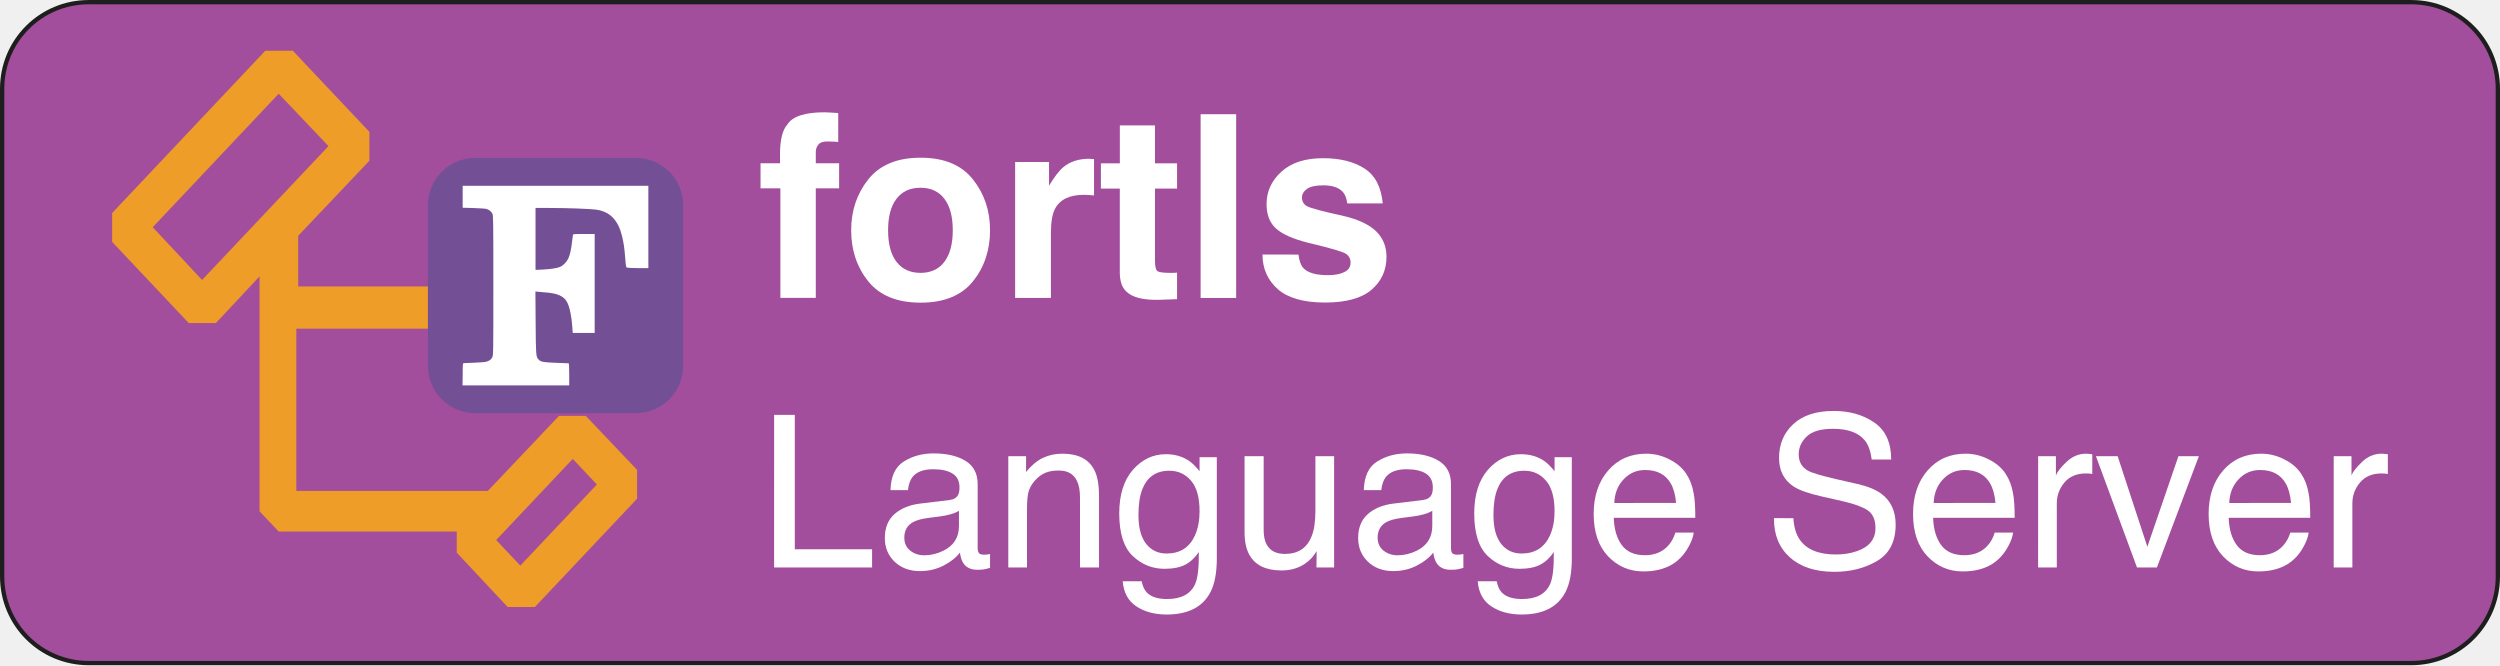
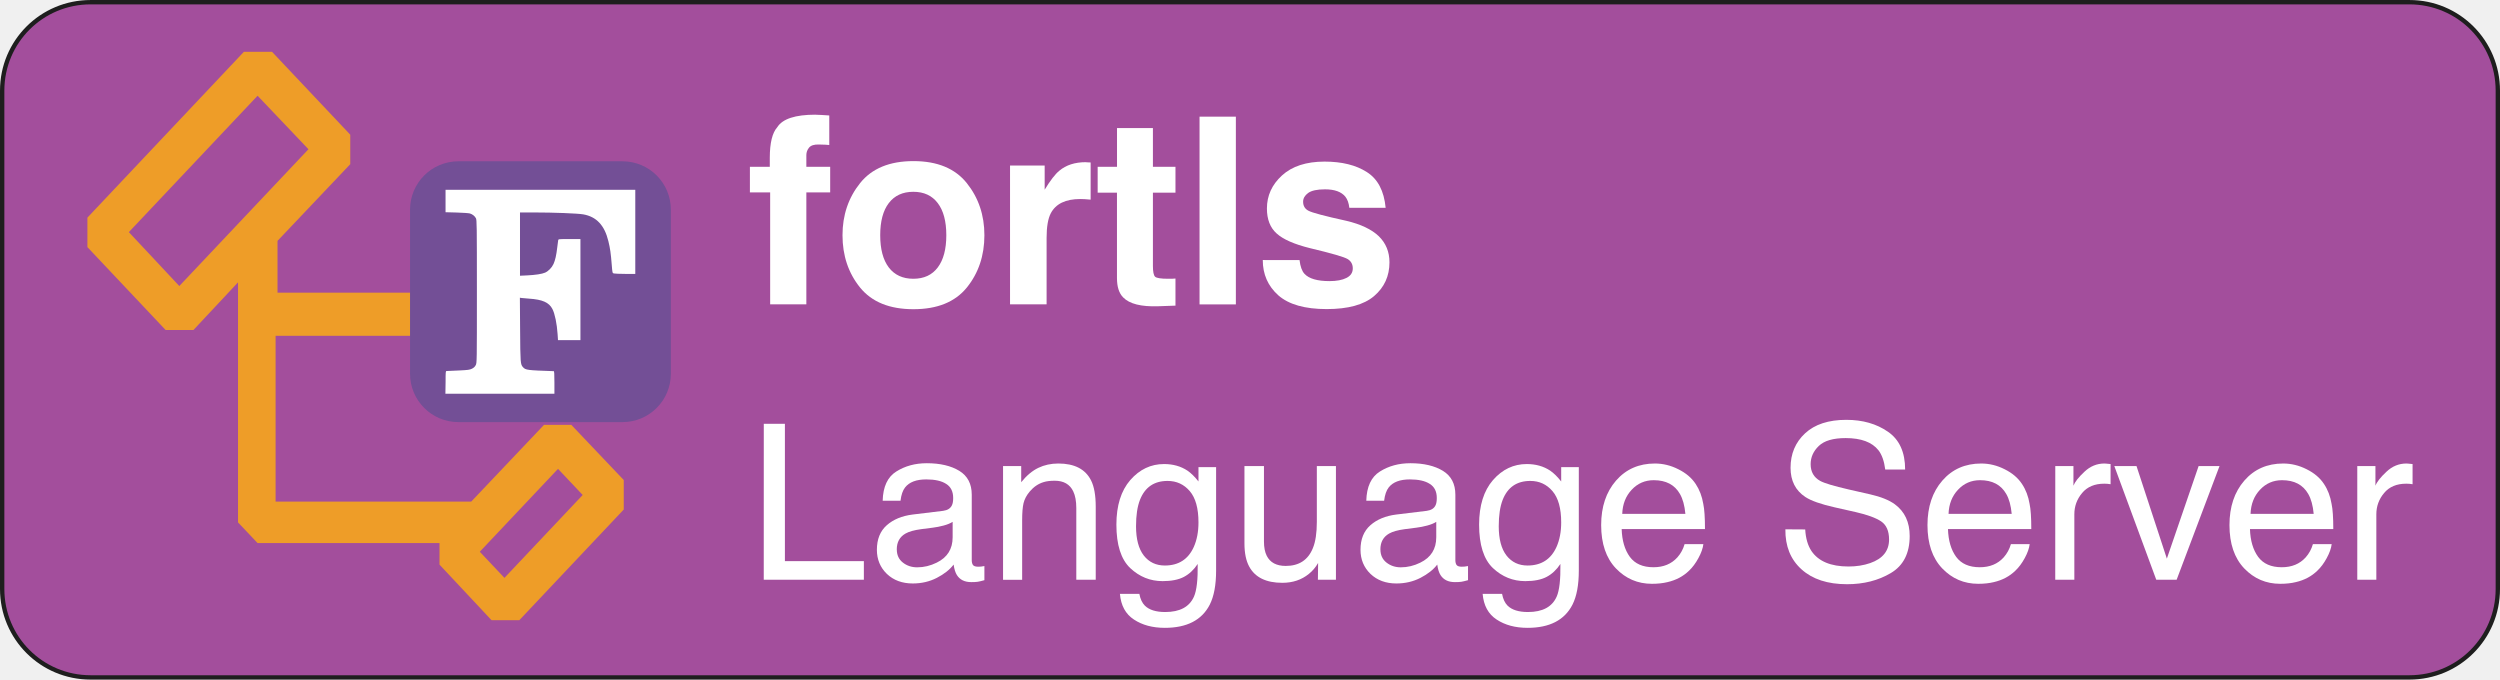
- <svg xmlns="http://www.w3.org/2000/svg" width="62.177mm" height="16.545mm" viewBox="0 0 62.177 16.545" version="1.1" id="svg69678">
+ <svg xmlns="http://www.w3.org/2000/svg" width="60.854mm" height="16.543mm" viewBox="0 0 60.854 16.543" version="1.1" id="svg69678">
  <defs id="defs69675" />
-   <g id="layer1" transform="translate(-65.80444,-210.2932)">
-     <g id="readme.fortls" transform="translate(34.11047,101.7867)">
+   <g id="layer1" transform="translate(-69.53746,-211.454)">
+     <g id="readme.fortls" transform="translate(37.8435,102.9464)">
      <g id="g38132">
-         <path id="rect63265" style="fill:#a34e9c;stroke:#1e1e1e;stroke-width:0.214;paint-order:stroke fill markers" d="M 33.901,108.614 H 91.664 c 1.164,0 2.1,0.937 2.1,2.1 v 12.13 c 0,1.163 -0.937,2.1 -2.1,2.1 H 33.901 c -1.164,0 -2.1,-0.937 -2.1,-2.1 v -12.13 c 0,-1.163 0.937,-2.1 2.1,-2.1 z" />
-         <g id="g47001" transform="translate(0.6772776)">
+         <path id="rect63265" style="fill:#a34e9c;stroke:#1e1e1e;stroke-width:0.212;paint-order:stroke fill markers" d="m 33.9,108.614 h 56.442 c 1.164,0 2.1,0.937 2.1,2.1 v 12.13 c 0,1.164 -0.937,2.1 -2.1,2.1 H 33.9 c -1.164,0 -2.1,-0.937 -2.1,-2.1 v -12.13 c 0,-1.164 0.937,-2.1 2.1,-2.1 z" />
+         <g id="g47001" transform="translate(0.01581868,1.9952192e-4)">
          <g id="g46783" transform="matrix(0.9138075,0,0,0.9138075,0.2452801,5.297549)">
            <path fill="currentColor" d="m 47.501,123.944 h 0.74 l 2.782,-2.948 v -0.785 l -1.396,-1.468 h -0.729 l -1.897,1.998 h -5.211 v -1.38 l 1.938,-2.043 v -0.785 l -2.084,-2.208 h -0.75 l -4.168,4.417 v 0.785 l 2.084,2.209 h 0.74 l 1.188,-1.27 v 6.394 l 0.521,0.551 h 4.846 v 0.574 l 1.386,1.48 h 0.74 l 2.782,-2.948 v -0.785 l -1.396,-1.469 h -0.729 l -1.938,2.043 h -5.211 v -4.417 h 4.366 v 0.529 z m 1.761,-4.031 0.657,0.696 -2.084,2.209 -0.657,-0.696 z m 0,5.521 0.657,0.696 -2.084,2.208 -0.657,-0.696 z m -10.088,-4.87 -1.344,-1.436 3.429,-3.633 1.355,1.425 z" id="path2-75" style="fill:#ee9d28;fill-opacity:1;stroke-width:1.073" />
            <path id="rect881" style="fill:#734f96;stroke-width:0.033" d="m 46.612,117.241 h 4.364 c 0.716,0 1.292,0.576 1.292,1.292 v 4.364 c 0,0.716 -0.576,1.292 -1.292,1.292 H 46.612 c -0.716,0 -1.292,-0.576 -1.292,-1.292 v -4.364 c 0,-0.716 0.576,-1.292 1.292,-1.292 z" />
            <path id="path1412" d="m 46.267,123.129 c 0,-0.276 0.002,-0.301 0.026,-0.301 0.014,-2.8e-4 0.157,-0.006 0.317,-0.014 0.258,-0.012 0.299,-0.018 0.36,-0.048 0.048,-0.024 0.078,-0.053 0.1,-0.095 0.031,-0.06 0.031,-0.073 0.031,-1.963 0,-1.776 -0.002,-1.906 -0.026,-1.95 -0.033,-0.06 -0.09,-0.105 -0.16,-0.127 -0.03,-0.009 -0.188,-0.02 -0.352,-0.025 l -0.297,-0.008 v -0.299 -0.299 h 2.527 2.527 v 1.121 1.121 l -0.267,-10e-4 c -0.147,-8.1e-4 -0.284,-0.006 -0.305,-0.012 -0.037,-0.01 -0.038,-0.014 -0.056,-0.243 -0.023,-0.293 -0.041,-0.423 -0.089,-0.618 -0.102,-0.422 -0.317,-0.651 -0.669,-0.713 -0.147,-0.026 -0.791,-0.051 -1.32,-0.051 l -0.365,-2.9e-4 v 0.843 0.843 l 0.192,-0.009 c 0.219,-0.011 0.392,-0.037 0.475,-0.073 0.089,-0.038 0.182,-0.134 0.226,-0.231 0.046,-0.102 0.076,-0.236 0.1,-0.446 0.009,-0.083 0.02,-0.166 0.024,-0.184 0.007,-0.034 0.008,-0.034 0.3,-0.034 h 0.293 v 1.346 1.346 h -0.299 -0.299 l -0.01,-0.155 c -0.018,-0.281 -0.073,-0.548 -0.139,-0.675 -0.09,-0.174 -0.267,-0.252 -0.623,-0.275 -0.079,-0.005 -0.165,-0.013 -0.193,-0.017 l -0.05,-0.007 0.006,0.847 c 0.006,0.893 0.009,0.928 0.077,1.003 0.07,0.077 0.11,0.082 0.818,0.106 0.014,4.5e-4 0.019,0.071 0.019,0.301 v 0.301 h -1.452 -1.452 z" style="fill:#ffffff;stroke-width:0.033" />
          </g>
          <g aria-label="fortls Language Server" id="text35124" style="font-size:7.056px;line-height:0.95;font-family:Helvetica;-inkscape-font-specification:Helvetica;fill:#ffffff;stroke-width:0.265">
-             <path d="m 51.526,111.3 q 0.084,0 0.152,0.006 0.068,0.003 0.186,0.012 v 0.719 q -0.074,-0.009 -0.251,-0.012 -0.174,-0.006 -0.242,0.077 -0.065,0.081 -0.065,0.18 0,0.099 0,0.285 h 0.58 v 0.623 h -0.58 v 2.725 h -0.881 v -2.725 h -0.493 v -0.623 h 0.484 v -0.217 q 0,-0.543 0.183,-0.747 0.192,-0.304 0.927,-0.304 z" style="font-weight:bold;font-size:6.35px" id="path6214" />
-             <path d="m 53.91,115.293 q 0.388,0 0.595,-0.276 0.208,-0.276 0.208,-0.784 0,-0.508 -0.208,-0.781 -0.208,-0.276 -0.595,-0.276 -0.388,0 -0.598,0.276 -0.208,0.273 -0.208,0.781 0,0.508 0.208,0.784 0.211,0.276 0.598,0.276 z m 1.73,-1.06 q 0,0.744 -0.428,1.274 -0.428,0.527 -1.299,0.527 -0.871,0 -1.299,-0.527 -0.428,-0.53 -0.428,-1.274 0,-0.732 0.428,-1.268 0.428,-0.536 1.299,-0.536 0.871,0 1.299,0.536 0.428,0.536 0.428,1.268 z m -1.727,-1.786 z" style="font-weight:bold;font-size:6.35px" id="path6216" />
-             <path d="m 58.108,112.456 q 0.025,0 0.04,0.003 0.019,0 0.078,0.003 v 0.905 q -0.084,-0.009 -0.149,-0.012 -0.065,-0.003 -0.105,-0.003 -0.533,0 -0.716,0.347 -0.102,0.195 -0.102,0.602 v 1.615 h -0.89 v -3.38 h 0.843 v 0.589 q 0.205,-0.338 0.357,-0.462 0.248,-0.208 0.645,-0.208 z" style="font-weight:bold;font-size:6.35px" id="path6218" />
-             <path d="m 58.397,113.197 v -0.629 h 0.471 v -0.943 h 0.874 v 0.943 h 0.549 v 0.629 h -0.549 v 1.786 q 0,0.208 0.053,0.26 0.053,0.05 0.322,0.05 0.04,0 0.084,0 0.047,-0.003 0.09,-0.006 v 0.66 l -0.419,0.015 q -0.626,0.022 -0.856,-0.217 -0.149,-0.152 -0.149,-0.468 v -2.08 z" style="font-weight:bold;font-size:6.35px" id="path6220" />
-             <path d="m 61.761,115.917 h -0.884 v -4.57 h 0.884 z" style="font-weight:bold;font-size:6.35px" id="path6222" />
-             <path d="m 63.311,114.838 q 0.028,0.236 0.121,0.335 0.164,0.177 0.608,0.177 0.26,0 0.412,-0.077 0.155,-0.077 0.155,-0.233 0,-0.149 -0.124,-0.226 -0.124,-0.077 -0.921,-0.267 -0.574,-0.143 -0.809,-0.357 -0.236,-0.211 -0.236,-0.608 0,-0.468 0.366,-0.803 0.369,-0.338 1.036,-0.338 0.633,0 1.029,0.254 0.4,0.251 0.459,0.871 h -0.884 q -0.019,-0.171 -0.096,-0.27 -0.146,-0.18 -0.496,-0.18 -0.288,0 -0.412,0.09 -0.121,0.09 -0.121,0.211 0,0.152 0.13,0.22 0.13,0.071 0.921,0.245 0.527,0.124 0.791,0.375 0.26,0.254 0.26,0.636 0,0.502 -0.375,0.822 -0.372,0.316 -1.153,0.316 -0.797,0 -1.178,-0.335 -0.378,-0.338 -0.378,-0.859 z m 0.676,-2.391 z" style="font-weight:bold;font-size:6.35px" id="path6224" />
-             <path d="m 50.27,118.824 h 0.514 v 3.343 h 1.922 v 0.452 h -2.437 z" style="font-size:5.292px" id="path6226" />
-             <path d="m 53.508,121.883 q 0,0.202 0.147,0.318 0.147,0.116 0.349,0.116 0.245,0 0.475,-0.114 0.388,-0.189 0.388,-0.618 v -0.375 q -0.085,0.054 -0.22,0.09 -0.134,0.036 -0.264,0.052 l -0.282,0.036 q -0.253,0.034 -0.38,0.106 -0.214,0.121 -0.214,0.388 z m 1.127,-0.941 q 0.16,-0.021 0.214,-0.134 0.031,-0.062 0.031,-0.178 0,-0.238 -0.171,-0.344 -0.168,-0.109 -0.483,-0.109 -0.364,0 -0.517,0.196 -0.085,0.109 -0.111,0.323 H 53.164 q 0.013,-0.512 0.331,-0.711 0.32,-0.202 0.742,-0.202 0.488,0 0.793,0.186 0.302,0.186 0.302,0.579 v 1.594 q 0,0.072 0.028,0.116 0.031,0.044 0.127,0.044 0.031,0 0.07,-0.003 0.039,-0.005 0.083,-0.013 v 0.344 q -0.109,0.031 -0.165,0.039 -0.057,0.008 -0.155,0.008 -0.24,0 -0.349,-0.171 -0.057,-0.09 -0.08,-0.256 -0.142,0.186 -0.408,0.323 -0.266,0.137 -0.587,0.137 -0.385,0 -0.63,-0.233 -0.243,-0.235 -0.243,-0.587 0,-0.385 0.24,-0.597 0.24,-0.212 0.63,-0.261 z m -0.385,-1.158 z" style="font-size:5.292px" id="path6228" />
-             <path d="m 56.094,119.852 h 0.442 v 0.393 q 0.196,-0.243 0.416,-0.349 0.22,-0.106 0.488,-0.106 0.589,0 0.796,0.411 0.114,0.225 0.114,0.643 v 1.775 h -0.473 v -1.744 q 0,-0.253 -0.075,-0.408 -0.124,-0.258 -0.45,-0.258 -0.165,0 -0.271,0.034 -0.191,0.057 -0.336,0.227 -0.116,0.137 -0.152,0.284 -0.034,0.145 -0.034,0.416 v 1.45 h -0.465 z m 1.093,-0.067 z" style="font-size:5.292px" id="path6230" />
-             <path d="m 60.014,119.803 q 0.326,0 0.568,0.16 0.132,0.09 0.269,0.264 v -0.349 h 0.429 v 2.517 q 0,0.527 -0.155,0.832 -0.289,0.563 -1.093,0.563 -0.447,0 -0.752,-0.202 -0.305,-0.199 -0.341,-0.625 h 0.473 q 0.034,0.186 0.134,0.287 0.158,0.155 0.496,0.155 0.535,0 0.7,-0.377 0.098,-0.222 0.09,-0.793 -0.14,0.212 -0.336,0.315 -0.196,0.103 -0.519,0.103 -0.45,0 -0.788,-0.318 -0.336,-0.32 -0.336,-1.057 0,-0.695 0.338,-1.085 0.341,-0.39 0.822,-0.39 z m 0.837,1.421 q 0,-0.514 -0.212,-0.762 -0.212,-0.248 -0.54,-0.248 -0.491,0 -0.672,0.46 -0.096,0.245 -0.096,0.643 0,0.468 0.189,0.713 0.191,0.243 0.512,0.243 0.501,0 0.705,-0.452 0.114,-0.256 0.114,-0.597 z m -0.783,-1.439 z" style="font-size:5.292px" id="path6232" />
-             <path d="m 62.445,119.852 v 1.837 q 0,0.212 0.067,0.346 0.124,0.248 0.463,0.248 0.486,0 0.661,-0.434 0.096,-0.233 0.096,-0.638 v -1.359 h 0.465 v 2.767 h -0.439 l 0.005,-0.408 q -0.09,0.158 -0.225,0.266 -0.266,0.217 -0.646,0.217 -0.592,0 -0.806,-0.395 -0.116,-0.212 -0.116,-0.566 v -1.881 z m 0.638,-0.067 z" style="font-size:5.292px" id="path6234" />
-             <path d="m 65.28,121.883 q 0,0.202 0.147,0.318 0.147,0.116 0.349,0.116 0.245,0 0.475,-0.114 0.388,-0.189 0.388,-0.618 v -0.375 q -0.085,0.054 -0.22,0.09 -0.134,0.036 -0.264,0.052 l -0.282,0.036 q -0.253,0.034 -0.38,0.106 -0.214,0.121 -0.214,0.388 z m 1.127,-0.941 q 0.16,-0.021 0.214,-0.134 0.031,-0.062 0.031,-0.178 0,-0.238 -0.171,-0.344 -0.168,-0.109 -0.483,-0.109 -0.364,0 -0.517,0.196 -0.085,0.109 -0.111,0.323 h -0.434 q 0.013,-0.512 0.331,-0.711 0.32,-0.202 0.742,-0.202 0.488,0 0.793,0.186 0.302,0.186 0.302,0.579 v 1.594 q 0,0.072 0.028,0.116 0.031,0.044 0.127,0.044 0.031,0 0.07,-0.003 0.039,-0.005 0.083,-0.013 v 0.344 q -0.109,0.031 -0.165,0.039 -0.057,0.008 -0.155,0.008 -0.24,0 -0.349,-0.171 -0.057,-0.09 -0.08,-0.256 -0.142,0.186 -0.408,0.323 -0.266,0.137 -0.587,0.137 -0.385,0 -0.63,-0.233 -0.243,-0.235 -0.243,-0.587 0,-0.385 0.24,-0.597 0.24,-0.212 0.63,-0.261 z m -0.385,-1.158 z" style="font-size:5.292px" id="path6236" />
-             <path d="m 68.843,119.803 q 0.326,0 0.568,0.16 0.132,0.09 0.269,0.264 v -0.349 h 0.429 v 2.517 q 0,0.527 -0.155,0.832 -0.289,0.563 -1.093,0.563 -0.447,0 -0.752,-0.202 -0.305,-0.199 -0.341,-0.625 h 0.473 q 0.034,0.186 0.134,0.287 0.158,0.155 0.496,0.155 0.535,0 0.7,-0.377 0.098,-0.222 0.09,-0.793 -0.14,0.212 -0.336,0.315 -0.196,0.103 -0.519,0.103 -0.45,0 -0.788,-0.318 -0.336,-0.32 -0.336,-1.057 0,-0.695 0.338,-1.085 0.341,-0.39 0.822,-0.39 z m 0.837,1.421 q 0,-0.514 -0.212,-0.762 -0.212,-0.248 -0.54,-0.248 -0.491,0 -0.672,0.46 -0.096,0.245 -0.096,0.643 0,0.468 0.189,0.713 0.191,0.243 0.512,0.243 0.501,0 0.705,-0.452 0.114,-0.256 0.114,-0.597 z m -0.783,-1.439 z" style="font-size:5.292px" id="path6238" />
-             <path d="m 71.961,119.79 q 0.295,0 0.571,0.14 0.276,0.137 0.421,0.357 0.14,0.209 0.186,0.488 0.041,0.191 0.041,0.61 h -2.028 q 0.013,0.421 0.199,0.677 0.186,0.253 0.576,0.253 0.364,0 0.581,-0.24 0.124,-0.14 0.176,-0.323 h 0.457 q -0.018,0.152 -0.121,0.341 -0.101,0.186 -0.227,0.305 -0.212,0.207 -0.525,0.279 -0.168,0.041 -0.38,0.041 -0.517,0 -0.876,-0.375 -0.359,-0.377 -0.359,-1.054 0,-0.667 0.362,-1.083 0.362,-0.416 0.946,-0.416 z m 0.742,1.225 q -0.028,-0.302 -0.132,-0.483 -0.191,-0.336 -0.638,-0.336 -0.32,0 -0.537,0.233 -0.217,0.23 -0.23,0.587 z m -0.785,-1.23 z" style="font-size:5.292px" id="path6240" />
-             <path d="m 75.62,121.395 q 0.018,0.323 0.152,0.525 0.256,0.377 0.902,0.377 0.289,0 0.527,-0.083 0.46,-0.16 0.46,-0.574 0,-0.31 -0.194,-0.442 -0.196,-0.129 -0.615,-0.225 l -0.514,-0.116 q -0.504,-0.114 -0.713,-0.251 -0.362,-0.238 -0.362,-0.711 0,-0.512 0.354,-0.84 0.354,-0.328 1.003,-0.328 0.597,0 1.013,0.289 0.419,0.287 0.419,0.92 H 77.568 q -0.039,-0.305 -0.165,-0.468 -0.235,-0.297 -0.798,-0.297 -0.455,0 -0.654,0.191 -0.199,0.191 -0.199,0.444 0,0.279 0.233,0.408 0.152,0.083 0.69,0.207 l 0.532,0.121 q 0.385,0.088 0.594,0.24 0.362,0.266 0.362,0.773 0,0.63 -0.46,0.902 -0.457,0.271 -1.065,0.271 -0.708,0 -1.108,-0.362 -0.4,-0.359 -0.393,-0.974 z m 1.039,-2.674 z" style="font-size:5.292px" id="path6242" />
-             <path d="m 79.904,119.79 q 0.295,0 0.571,0.14 0.276,0.137 0.421,0.357 0.14,0.209 0.186,0.488 0.041,0.191 0.041,0.61 h -2.028 q 0.013,0.421 0.199,0.677 0.186,0.253 0.576,0.253 0.364,0 0.581,-0.24 0.124,-0.14 0.176,-0.323 h 0.457 q -0.018,0.152 -0.121,0.341 -0.101,0.186 -0.227,0.305 -0.212,0.207 -0.525,0.279 -0.168,0.041 -0.38,0.041 -0.517,0 -0.876,-0.375 -0.359,-0.377 -0.359,-1.054 0,-0.667 0.362,-1.083 0.362,-0.416 0.946,-0.416 z m 0.742,1.225 q -0.028,-0.302 -0.132,-0.483 -0.191,-0.336 -0.638,-0.336 -0.32,0 -0.537,0.233 -0.217,0.23 -0.23,0.587 z m -0.785,-1.23 z" style="font-size:5.292px" id="path6244" />
-             <path d="m 81.707,119.852 h 0.442 v 0.478 q 0.054,-0.14 0.266,-0.338 0.212,-0.202 0.488,-0.202 0.013,0 0.044,0.003 0.031,0.003 0.106,0.01 v 0.491 q -0.041,-0.008 -0.078,-0.01 -0.034,-0.003 -0.075,-0.003 -0.351,0 -0.54,0.227 -0.189,0.225 -0.189,0.519 v 1.592 h -0.465 z" style="font-size:5.292px" id="path6246" />
-             <path d="m 83.684,119.852 0.739,2.253 0.773,-2.253 h 0.509 l -1.044,2.767 h -0.496 l -1.021,-2.767 z" style="font-size:5.292px" id="path6248" />
-             <path d="m 87.255,119.79 q 0.295,0 0.571,0.14 0.276,0.137 0.421,0.357 0.14,0.209 0.186,0.488 0.041,0.191 0.041,0.61 h -2.028 q 0.013,0.421 0.199,0.677 0.186,0.253 0.576,0.253 0.364,0 0.581,-0.24 0.124,-0.14 0.176,-0.323 h 0.457 q -0.018,0.152 -0.121,0.341 -0.101,0.186 -0.227,0.305 -0.212,0.207 -0.525,0.279 -0.168,0.041 -0.38,0.041 -0.517,0 -0.876,-0.375 -0.359,-0.377 -0.359,-1.054 0,-0.667 0.362,-1.083 0.362,-0.416 0.946,-0.416 z m 0.742,1.225 q -0.028,-0.302 -0.132,-0.483 -0.191,-0.336 -0.638,-0.336 -0.32,0 -0.537,0.233 -0.217,0.23 -0.23,0.587 z m -0.785,-1.23 z" style="font-size:5.292px" id="path6250" />
-             <path d="m 89.058,119.852 h 0.442 v 0.478 q 0.054,-0.14 0.266,-0.338 0.212,-0.202 0.488,-0.202 0.013,0 0.044,0.003 0.031,0.003 0.106,0.01 v 0.491 q -0.041,-0.008 -0.078,-0.01 -0.034,-0.003 -0.075,-0.003 -0.351,0 -0.54,0.227 -0.189,0.225 -0.189,0.519 v 1.592 H 89.058 Z" style="font-size:5.292px" id="path6252" />
+             <path d="m 51.526,111.3 q 0.084,0 0.152,0.006 0.068,0.003 0.186,0.012 v 0.719 q -0.074,-0.009 -0.251,-0.012 -0.174,-0.006 -0.242,0.077 -0.065,0.081 -0.065,0.18 0,0.099 0,0.285 h 0.58 v 0.623 h -0.58 v 2.725 h -0.881 v -2.725 h -0.493 v -0.623 h 0.484 v -0.217 q 0,-0.543 0.183,-0.747 0.192,-0.304 0.927,-0.304 z" style="font-weight:bold;font-size:6.35px" id="path1937" />
+             <path d="m 53.91,115.293 q 0.388,0 0.595,-0.276 0.208,-0.276 0.208,-0.784 0,-0.508 -0.208,-0.781 -0.208,-0.276 -0.595,-0.276 -0.388,0 -0.598,0.276 -0.208,0.273 -0.208,0.781 0,0.508 0.208,0.784 0.211,0.276 0.598,0.276 z m 1.73,-1.06 q 0,0.744 -0.428,1.274 -0.428,0.527 -1.299,0.527 -0.871,0 -1.299,-0.527 -0.428,-0.53 -0.428,-1.274 0,-0.732 0.428,-1.268 0.428,-0.536 1.299,-0.536 0.871,0 1.299,0.536 0.428,0.536 0.428,1.268 z m -1.727,-1.786 z" style="font-weight:bold;font-size:6.35px" id="path1939" />
+             <path d="m 58.108,112.456 q 0.025,0 0.04,0.003 0.019,0 0.078,0.003 v 0.905 q -0.084,-0.009 -0.149,-0.012 -0.065,-0.003 -0.105,-0.003 -0.533,0 -0.716,0.347 -0.102,0.195 -0.102,0.602 v 1.615 h -0.89 v -3.38 h 0.843 v 0.589 q 0.205,-0.338 0.357,-0.462 0.248,-0.208 0.645,-0.208 z" style="font-weight:bold;font-size:6.35px" id="path1941" />
+             <path d="m 58.397,113.197 v -0.629 h 0.471 v -0.943 h 0.874 v 0.943 h 0.549 v 0.629 h -0.549 v 1.786 q 0,0.208 0.053,0.26 0.053,0.05 0.322,0.05 0.04,0 0.084,0 0.047,-0.003 0.09,-0.006 v 0.66 l -0.419,0.015 q -0.626,0.022 -0.856,-0.217 -0.149,-0.152 -0.149,-0.468 v -2.08 z" style="font-weight:bold;font-size:6.35px" id="path1943" />
+             <path d="m 61.761,115.917 h -0.884 v -4.57 h 0.884 z" style="font-weight:bold;font-size:6.35px" id="path1945" />
+             <path d="m 63.311,114.838 q 0.028,0.236 0.121,0.335 0.164,0.177 0.608,0.177 0.26,0 0.412,-0.077 0.155,-0.077 0.155,-0.233 0,-0.149 -0.124,-0.226 -0.124,-0.077 -0.921,-0.267 -0.574,-0.143 -0.809,-0.357 -0.236,-0.211 -0.236,-0.608 0,-0.468 0.366,-0.803 0.369,-0.338 1.036,-0.338 0.633,0 1.029,0.254 0.4,0.251 0.459,0.871 h -0.884 q -0.019,-0.171 -0.096,-0.27 -0.146,-0.18 -0.496,-0.18 -0.288,0 -0.412,0.09 -0.121,0.09 -0.121,0.211 0,0.152 0.13,0.22 0.13,0.071 0.921,0.245 0.527,0.124 0.791,0.375 0.26,0.254 0.26,0.636 0,0.502 -0.375,0.822 -0.372,0.316 -1.153,0.316 -0.797,0 -1.178,-0.335 -0.378,-0.338 -0.378,-0.859 z m 0.676,-2.391 z" style="font-weight:bold;font-size:6.35px" id="path1947" />
+             <path d="m 50.27,118.824 h 0.514 v 3.343 h 1.922 v 0.452 h -2.437 z" style="font-size:5.292px" id="path1949" />
+             <path d="m 53.508,121.883 q 0,0.202 0.147,0.318 0.147,0.116 0.349,0.116 0.245,0 0.475,-0.114 0.388,-0.189 0.388,-0.618 v -0.375 q -0.085,0.054 -0.22,0.09 -0.134,0.036 -0.264,0.052 l -0.282,0.036 q -0.253,0.034 -0.38,0.106 -0.214,0.121 -0.214,0.388 z m 1.127,-0.941 q 0.16,-0.021 0.214,-0.134 0.031,-0.062 0.031,-0.178 0,-0.238 -0.171,-0.344 -0.168,-0.109 -0.483,-0.109 -0.364,0 -0.517,0.196 -0.085,0.109 -0.111,0.323 H 53.164 q 0.013,-0.512 0.331,-0.711 0.32,-0.202 0.742,-0.202 0.488,0 0.793,0.186 0.302,0.186 0.302,0.579 v 1.594 q 0,0.072 0.028,0.116 0.031,0.044 0.127,0.044 0.031,0 0.07,-0.003 0.039,-0.005 0.083,-0.013 v 0.344 q -0.109,0.031 -0.165,0.039 -0.057,0.008 -0.155,0.008 -0.24,0 -0.349,-0.171 -0.057,-0.09 -0.08,-0.256 -0.142,0.186 -0.408,0.323 -0.266,0.137 -0.587,0.137 -0.385,0 -0.63,-0.233 -0.243,-0.235 -0.243,-0.587 0,-0.385 0.24,-0.597 0.24,-0.212 0.63,-0.261 z m -0.385,-1.158 z" style="font-size:5.292px" id="path1951" />
+             <path d="m 56.094,119.852 h 0.442 v 0.393 q 0.196,-0.243 0.416,-0.349 0.22,-0.106 0.488,-0.106 0.589,0 0.796,0.411 0.114,0.225 0.114,0.643 v 1.775 h -0.473 v -1.744 q 0,-0.253 -0.075,-0.408 -0.124,-0.258 -0.45,-0.258 -0.165,0 -0.271,0.034 -0.191,0.057 -0.336,0.227 -0.116,0.137 -0.152,0.284 -0.034,0.145 -0.034,0.416 v 1.45 h -0.465 z m 1.093,-0.067 z" style="font-size:5.292px" id="path1953" />
+             <path d="m 60.014,119.803 q 0.326,0 0.568,0.16 0.132,0.09 0.269,0.264 v -0.349 h 0.429 v 2.517 q 0,0.527 -0.155,0.832 -0.289,0.563 -1.093,0.563 -0.447,0 -0.752,-0.202 -0.305,-0.199 -0.341,-0.625 h 0.473 q 0.034,0.186 0.134,0.287 0.158,0.155 0.496,0.155 0.535,0 0.7,-0.377 0.098,-0.222 0.09,-0.793 -0.14,0.212 -0.336,0.315 -0.196,0.103 -0.519,0.103 -0.45,0 -0.788,-0.318 -0.336,-0.32 -0.336,-1.057 0,-0.695 0.338,-1.085 0.341,-0.39 0.822,-0.39 z m 0.837,1.421 q 0,-0.514 -0.212,-0.762 -0.212,-0.248 -0.54,-0.248 -0.491,0 -0.672,0.46 -0.096,0.245 -0.096,0.643 0,0.468 0.189,0.713 0.191,0.243 0.512,0.243 0.501,0 0.705,-0.452 0.114,-0.256 0.114,-0.597 z m -0.783,-1.439 z" style="font-size:5.292px" id="path1955" />
+             <path d="m 62.445,119.852 v 1.837 q 0,0.212 0.067,0.346 0.124,0.248 0.463,0.248 0.486,0 0.661,-0.434 0.096,-0.233 0.096,-0.638 v -1.359 h 0.465 v 2.767 h -0.439 l 0.005,-0.408 q -0.09,0.158 -0.225,0.266 -0.266,0.217 -0.646,0.217 -0.592,0 -0.806,-0.395 -0.116,-0.212 -0.116,-0.566 v -1.881 z m 0.638,-0.067 z" style="font-size:5.292px" id="path1957" />
+             <path d="m 65.28,121.883 q 0,0.202 0.147,0.318 0.147,0.116 0.349,0.116 0.245,0 0.475,-0.114 0.388,-0.189 0.388,-0.618 v -0.375 q -0.085,0.054 -0.22,0.09 -0.134,0.036 -0.264,0.052 l -0.282,0.036 q -0.253,0.034 -0.38,0.106 -0.214,0.121 -0.214,0.388 z m 1.127,-0.941 q 0.16,-0.021 0.214,-0.134 0.031,-0.062 0.031,-0.178 0,-0.238 -0.171,-0.344 -0.168,-0.109 -0.483,-0.109 -0.364,0 -0.517,0.196 -0.085,0.109 -0.111,0.323 h -0.434 q 0.013,-0.512 0.331,-0.711 0.32,-0.202 0.742,-0.202 0.488,0 0.793,0.186 0.302,0.186 0.302,0.579 v 1.594 q 0,0.072 0.028,0.116 0.031,0.044 0.127,0.044 0.031,0 0.07,-0.003 0.039,-0.005 0.083,-0.013 v 0.344 q -0.109,0.031 -0.165,0.039 -0.057,0.008 -0.155,0.008 -0.24,0 -0.349,-0.171 -0.057,-0.09 -0.08,-0.256 -0.142,0.186 -0.408,0.323 -0.266,0.137 -0.587,0.137 -0.385,0 -0.63,-0.233 -0.243,-0.235 -0.243,-0.587 0,-0.385 0.24,-0.597 0.24,-0.212 0.63,-0.261 z m -0.385,-1.158 z" style="font-size:5.292px" id="path1959" />
+             <path d="m 68.843,119.803 q 0.326,0 0.568,0.16 0.132,0.09 0.269,0.264 v -0.349 h 0.429 v 2.517 q 0,0.527 -0.155,0.832 -0.289,0.563 -1.093,0.563 -0.447,0 -0.752,-0.202 -0.305,-0.199 -0.341,-0.625 h 0.473 q 0.034,0.186 0.134,0.287 0.158,0.155 0.496,0.155 0.535,0 0.7,-0.377 0.098,-0.222 0.09,-0.793 -0.14,0.212 -0.336,0.315 -0.196,0.103 -0.519,0.103 -0.45,0 -0.788,-0.318 -0.336,-0.32 -0.336,-1.057 0,-0.695 0.338,-1.085 0.341,-0.39 0.822,-0.39 z m 0.837,1.421 q 0,-0.514 -0.212,-0.762 -0.212,-0.248 -0.54,-0.248 -0.491,0 -0.672,0.46 -0.096,0.245 -0.096,0.643 0,0.468 0.189,0.713 0.191,0.243 0.512,0.243 0.501,0 0.705,-0.452 0.114,-0.256 0.114,-0.597 z m -0.783,-1.439 z" style="font-size:5.292px" id="path1961" />
+             <path d="m 71.961,119.79 q 0.295,0 0.571,0.14 0.276,0.137 0.421,0.357 0.14,0.209 0.186,0.488 0.041,0.191 0.041,0.61 h -2.028 q 0.013,0.421 0.199,0.677 0.186,0.253 0.576,0.253 0.364,0 0.581,-0.24 0.124,-0.14 0.176,-0.323 h 0.457 q -0.018,0.152 -0.121,0.341 -0.101,0.186 -0.227,0.305 -0.212,0.207 -0.525,0.279 -0.168,0.041 -0.38,0.041 -0.517,0 -0.876,-0.375 -0.359,-0.377 -0.359,-1.054 0,-0.667 0.362,-1.083 0.362,-0.416 0.946,-0.416 z m 0.742,1.225 q -0.028,-0.302 -0.132,-0.483 -0.191,-0.336 -0.638,-0.336 -0.32,0 -0.537,0.233 -0.217,0.23 -0.23,0.587 z m -0.785,-1.23 z" style="font-size:5.292px" id="path1963" />
+             <path d="m 75.62,121.395 q 0.018,0.323 0.152,0.525 0.256,0.377 0.902,0.377 0.289,0 0.527,-0.083 0.46,-0.16 0.46,-0.574 0,-0.31 -0.194,-0.442 -0.196,-0.129 -0.615,-0.225 l -0.514,-0.116 q -0.504,-0.114 -0.713,-0.251 -0.362,-0.238 -0.362,-0.711 0,-0.512 0.354,-0.84 0.354,-0.328 1.003,-0.328 0.597,0 1.013,0.289 0.419,0.287 0.419,0.92 H 77.568 q -0.039,-0.305 -0.165,-0.468 -0.235,-0.297 -0.798,-0.297 -0.455,0 -0.654,0.191 -0.199,0.191 -0.199,0.444 0,0.279 0.233,0.408 0.152,0.083 0.69,0.207 l 0.532,0.121 q 0.385,0.088 0.594,0.24 0.362,0.266 0.362,0.773 0,0.63 -0.46,0.902 -0.457,0.271 -1.065,0.271 -0.708,0 -1.108,-0.362 -0.4,-0.359 -0.393,-0.974 z m 1.039,-2.674 z" style="font-size:5.292px" id="path1965" />
+             <path d="m 79.904,119.79 q 0.295,0 0.571,0.14 0.276,0.137 0.421,0.357 0.14,0.209 0.186,0.488 0.041,0.191 0.041,0.61 h -2.028 q 0.013,0.421 0.199,0.677 0.186,0.253 0.576,0.253 0.364,0 0.581,-0.24 0.124,-0.14 0.176,-0.323 h 0.457 q -0.018,0.152 -0.121,0.341 -0.101,0.186 -0.227,0.305 -0.212,0.207 -0.525,0.279 -0.168,0.041 -0.38,0.041 -0.517,0 -0.876,-0.375 -0.359,-0.377 -0.359,-1.054 0,-0.667 0.362,-1.083 0.362,-0.416 0.946,-0.416 z m 0.742,1.225 q -0.028,-0.302 -0.132,-0.483 -0.191,-0.336 -0.638,-0.336 -0.32,0 -0.537,0.233 -0.217,0.23 -0.23,0.587 z m -0.785,-1.23 z" style="font-size:5.292px" id="path1967" />
+             <path d="m 81.707,119.852 h 0.442 v 0.478 q 0.054,-0.14 0.266,-0.338 0.212,-0.202 0.488,-0.202 0.013,0 0.044,0.003 0.031,0.003 0.106,0.01 v 0.491 q -0.041,-0.008 -0.078,-0.01 -0.034,-0.003 -0.075,-0.003 -0.351,0 -0.54,0.227 -0.189,0.225 -0.189,0.519 v 1.592 h -0.465 z" style="font-size:5.292px" id="path1969" />
+             <path d="m 83.684,119.852 0.739,2.253 0.773,-2.253 h 0.509 l -1.044,2.767 h -0.496 l -1.021,-2.767 z" style="font-size:5.292px" id="path1971" />
+             <path d="m 87.255,119.79 q 0.295,0 0.571,0.14 0.276,0.137 0.421,0.357 0.14,0.209 0.186,0.488 0.041,0.191 0.041,0.61 h -2.028 q 0.013,0.421 0.199,0.677 0.186,0.253 0.576,0.253 0.364,0 0.581,-0.24 0.124,-0.14 0.176,-0.323 h 0.457 q -0.018,0.152 -0.121,0.341 -0.101,0.186 -0.227,0.305 -0.212,0.207 -0.525,0.279 -0.168,0.041 -0.38,0.041 -0.517,0 -0.876,-0.375 -0.359,-0.377 -0.359,-1.054 0,-0.667 0.362,-1.083 0.362,-0.416 0.946,-0.416 z m 0.742,1.225 q -0.028,-0.302 -0.132,-0.483 -0.191,-0.336 -0.638,-0.336 -0.32,0 -0.537,0.233 -0.217,0.23 -0.23,0.587 z m -0.785,-1.23 z" style="font-size:5.292px" id="path1973" />
+             <path d="m 89.058,119.852 h 0.442 v 0.478 q 0.054,-0.14 0.266,-0.338 0.212,-0.202 0.488,-0.202 0.013,0 0.044,0.003 0.031,0.003 0.106,0.01 v 0.491 q -0.041,-0.008 -0.078,-0.01 -0.034,-0.003 -0.075,-0.003 -0.351,0 -0.54,0.227 -0.189,0.225 -0.189,0.519 v 1.592 H 89.058 Z" style="font-size:5.292px" id="path1975" />
          </g>
        </g>
      </g>
    </g>
  </g>
</svg>
